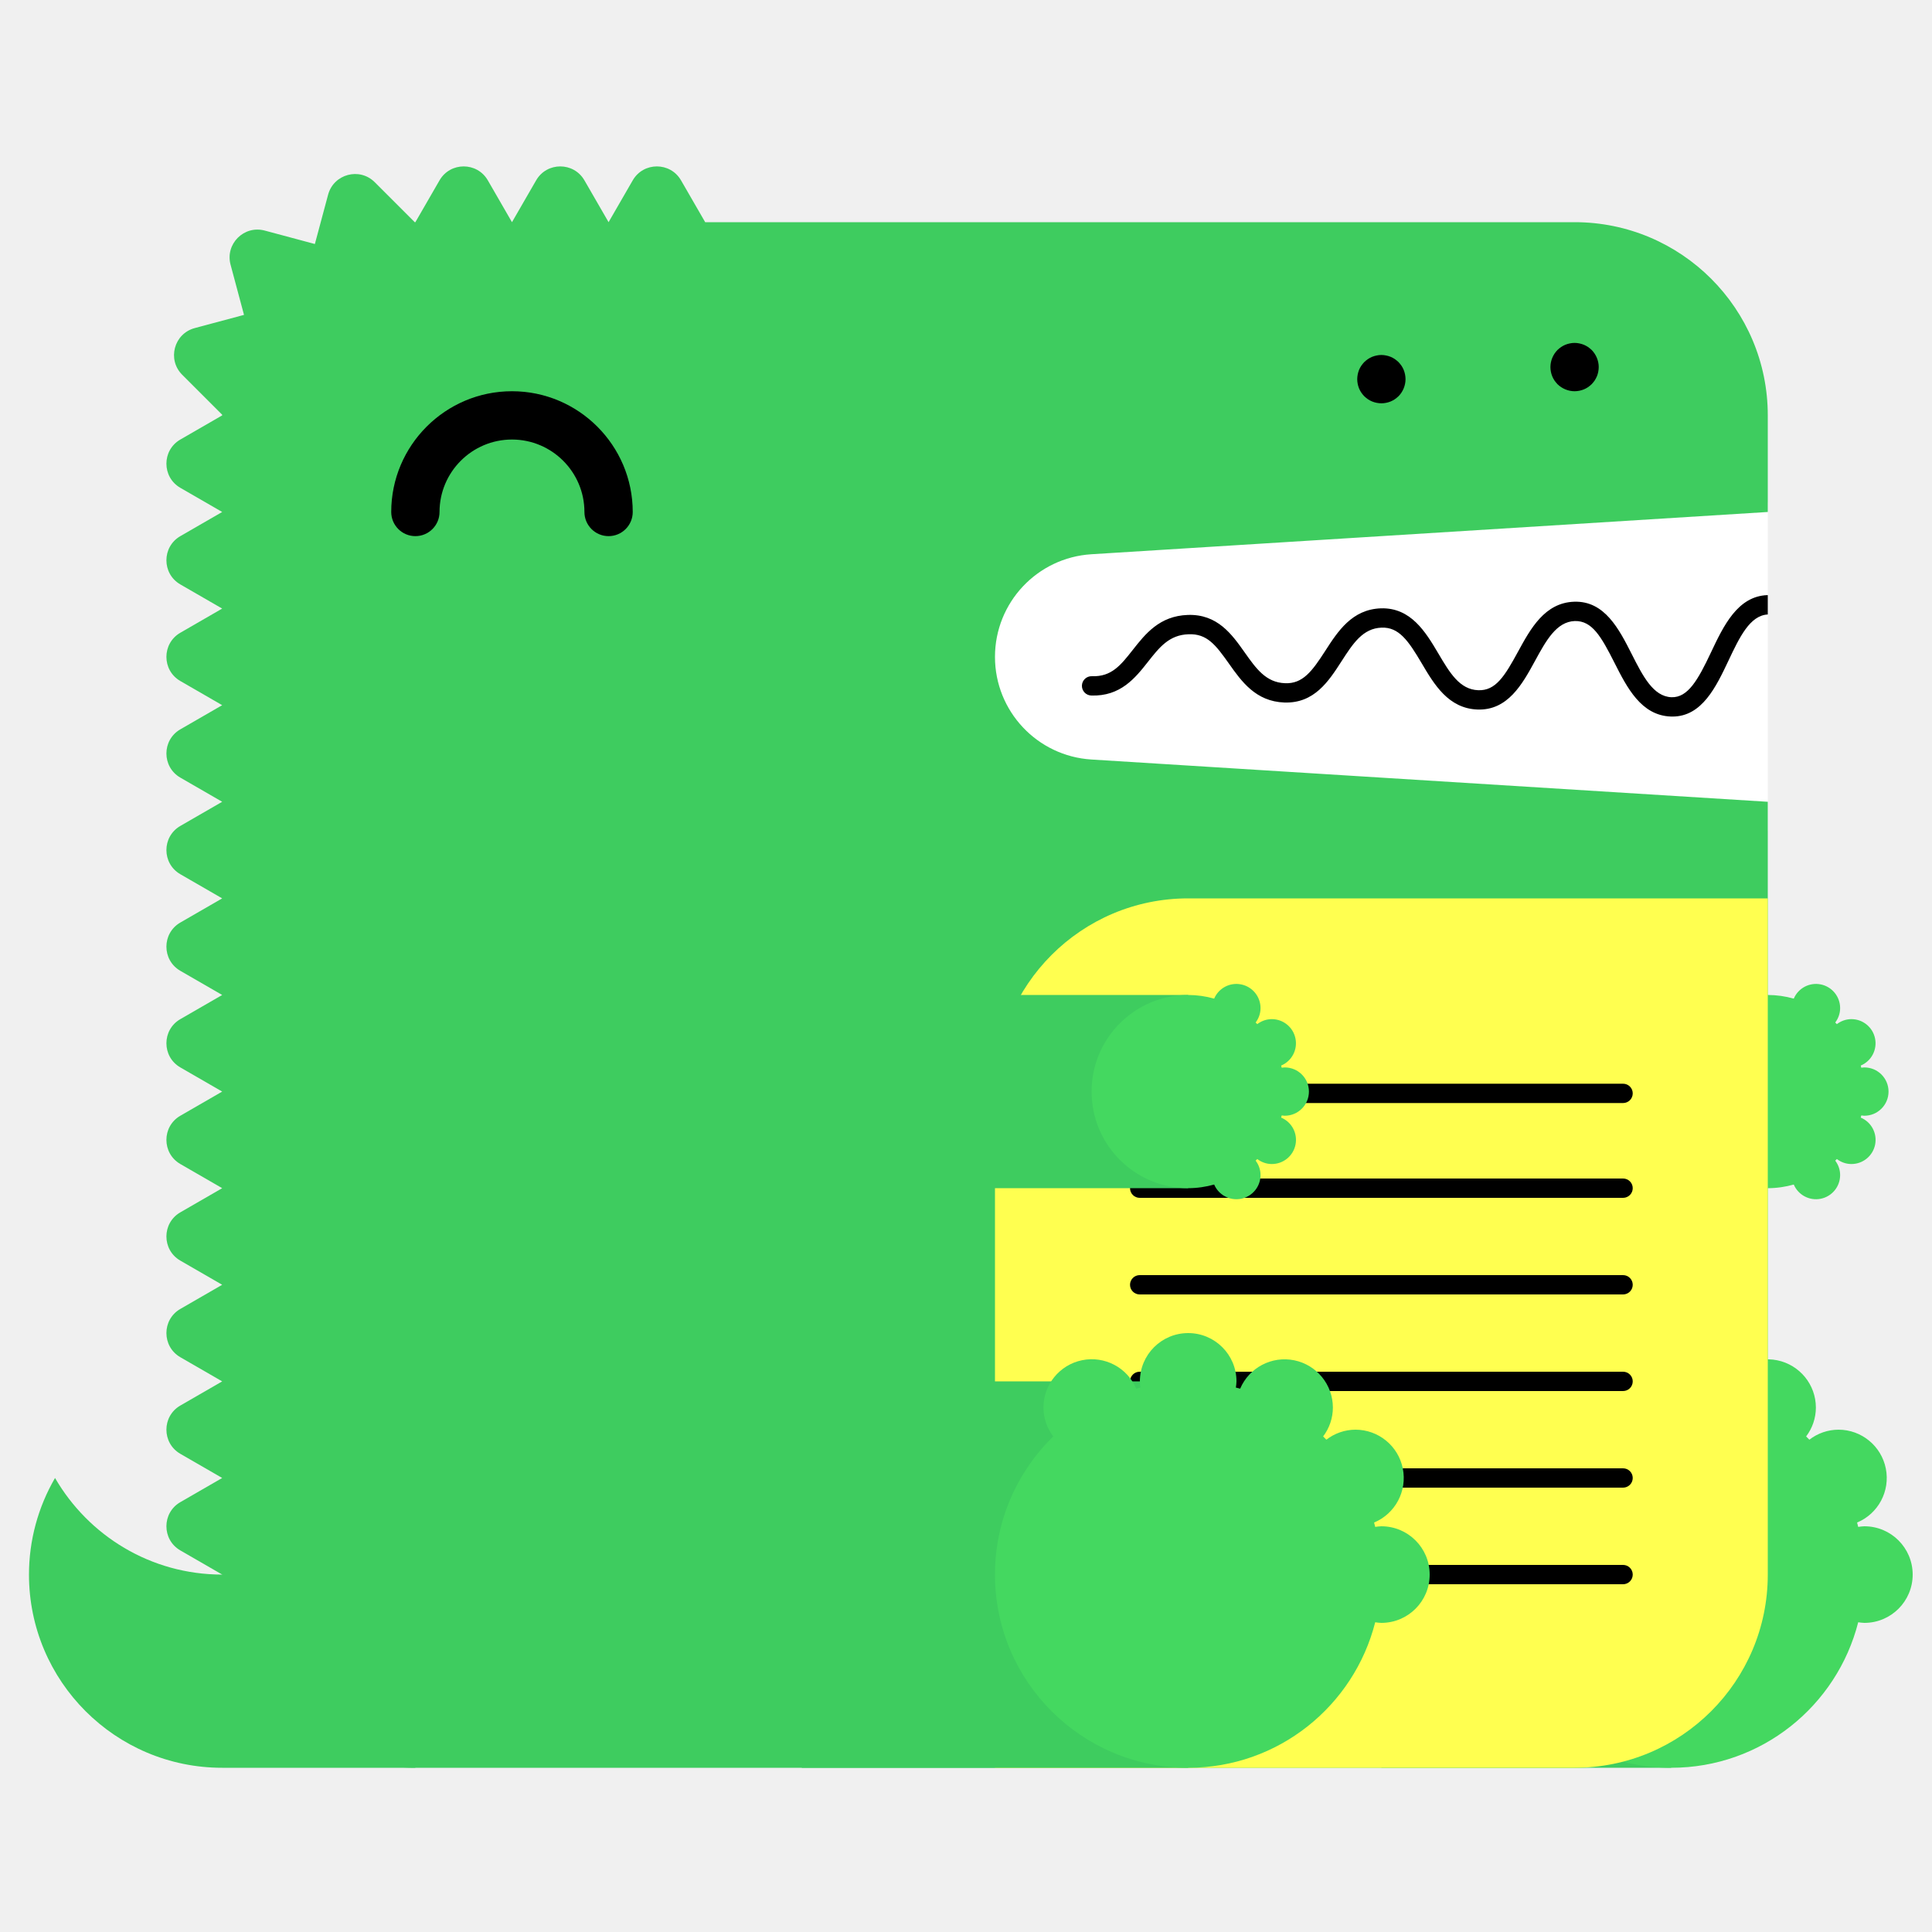
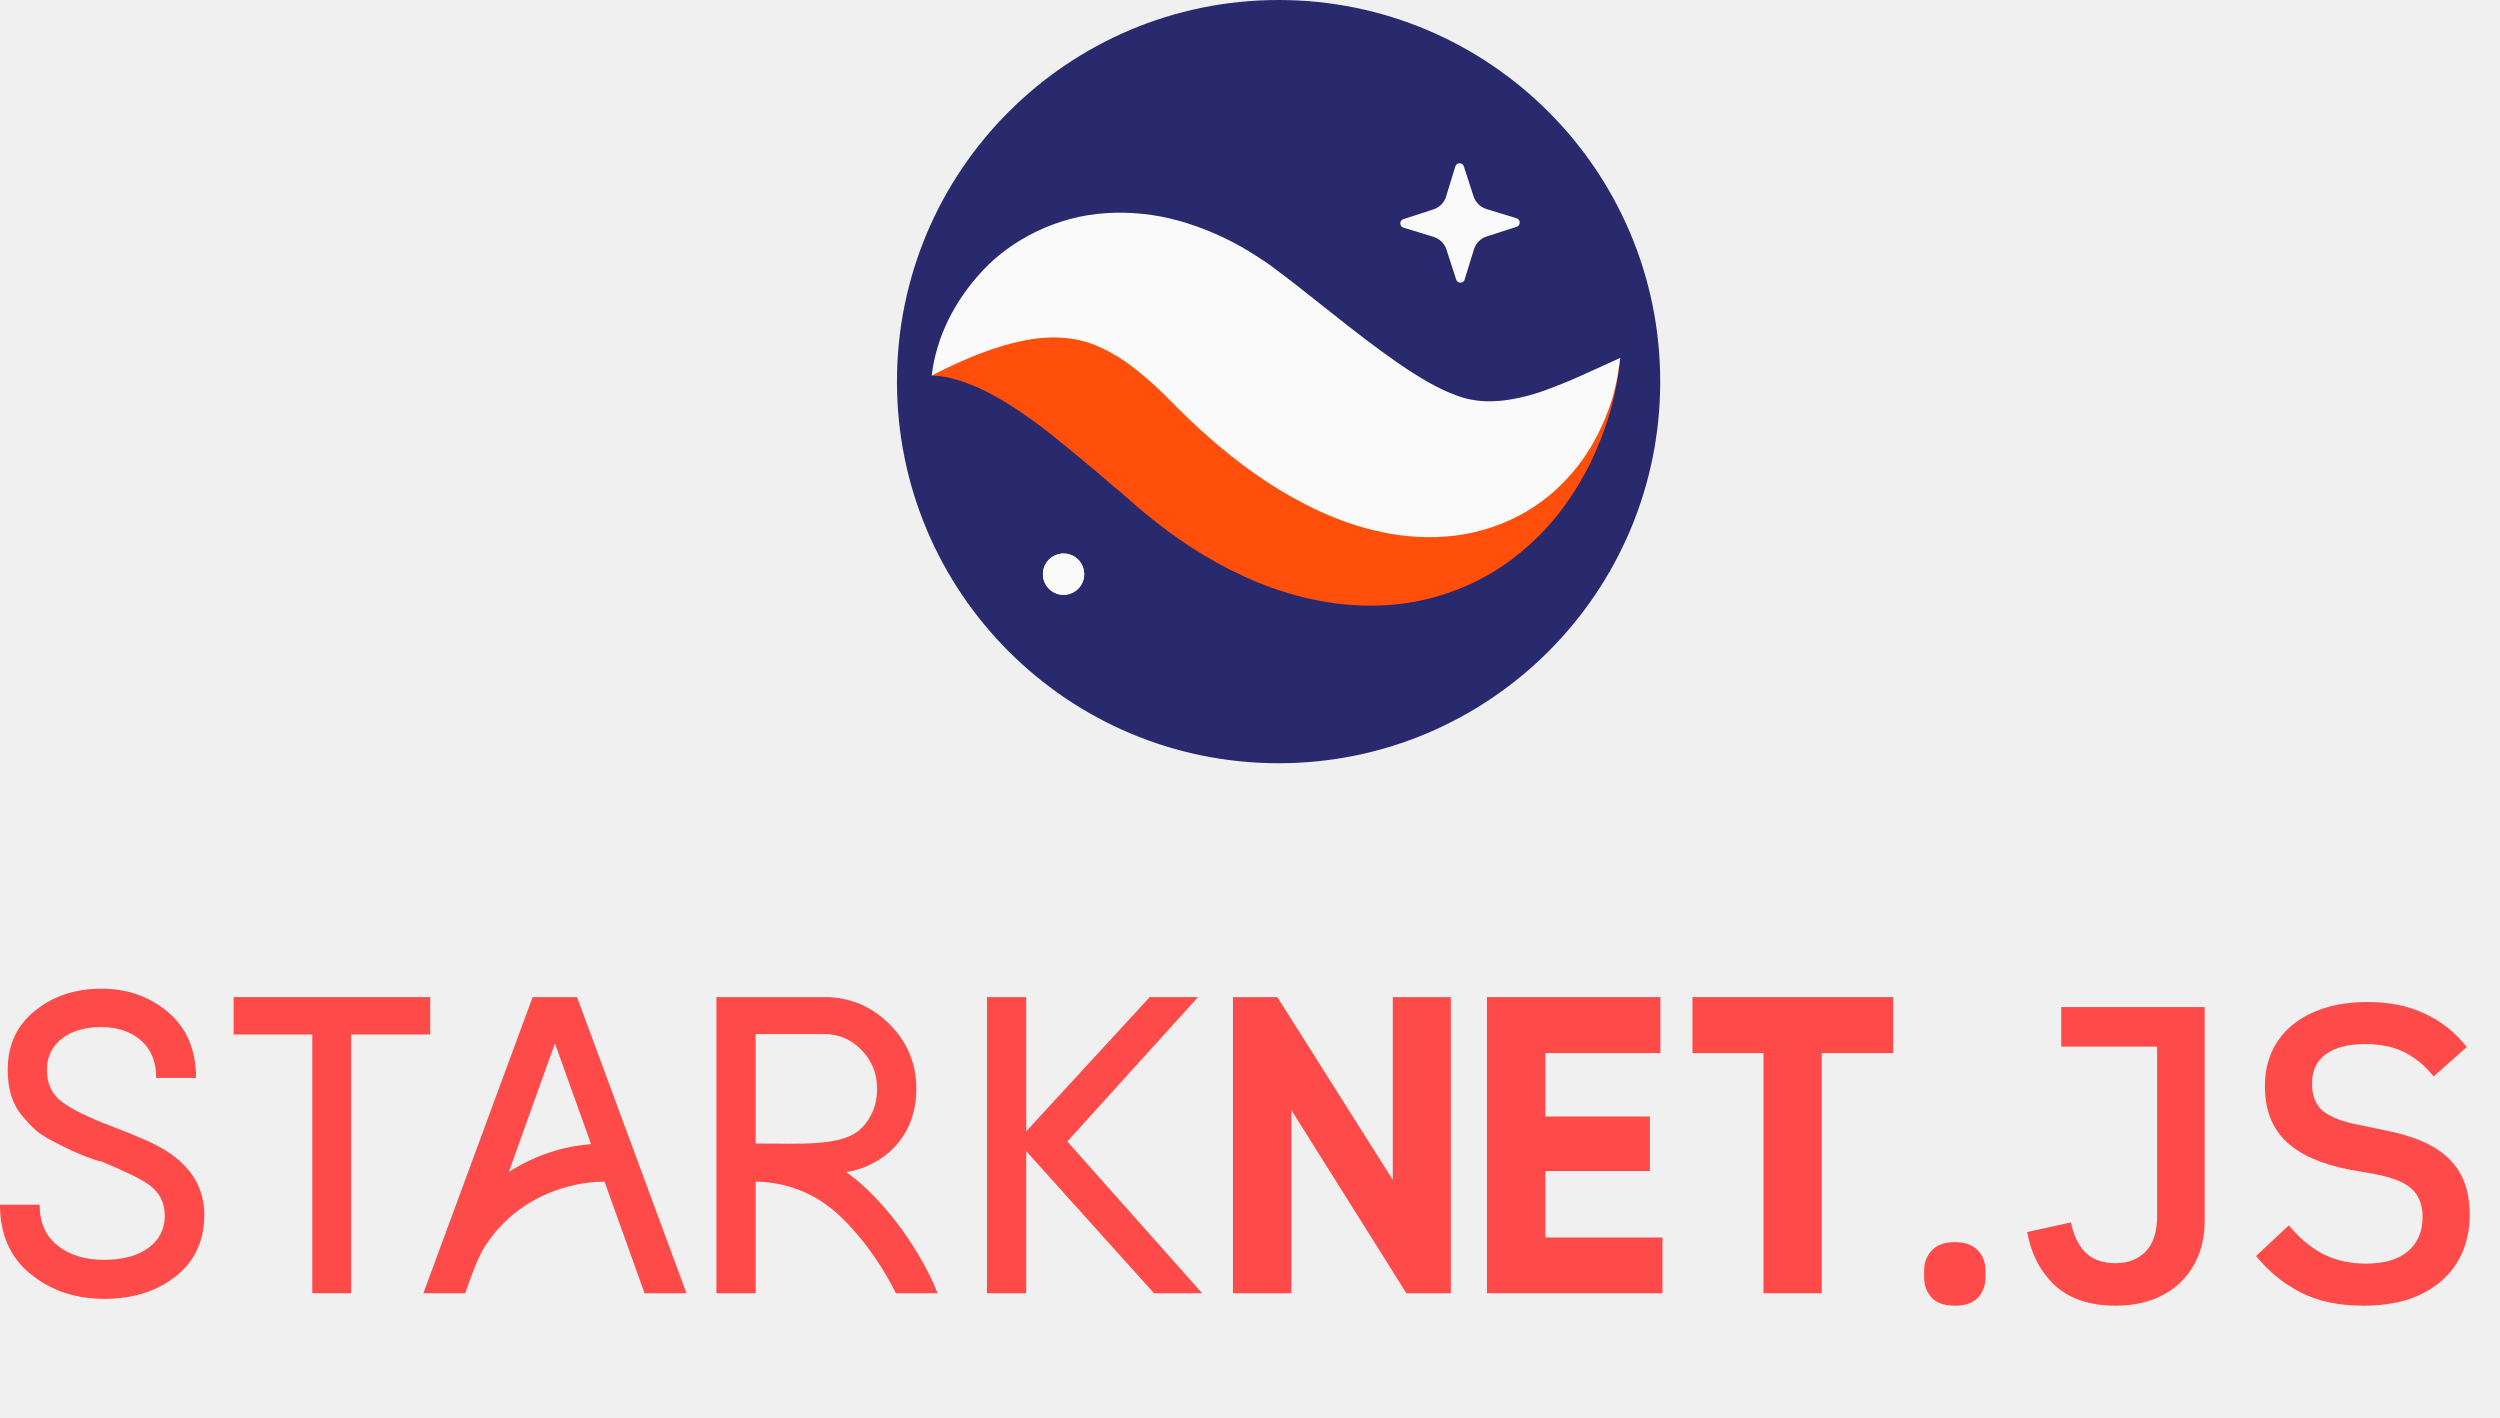
- <svg xmlns="http://www.w3.org/2000/svg" width="200" height="200" viewBox="0 0 200 200">
-   <g fill="none" fill-rule="evenodd">
-     <path fill="#FFF" d="M99 52h84v34H99z" />
-     <path d="M23 163c-7.398 0-13.843-4.027-17.303-10A19.886 19.886 0 0 0 3 163c0 11.046 8.954 20 20 20h20v-20H23z" fill="#3ECC5F" />
-     <path d="M112.98 57.376L183 53V43c0-11.046-8.954-20-20-20H73l-2.5-4.33c-1.112-1.925-3.889-1.925-5 0L63 23l-2.5-4.33c-1.111-1.925-3.889-1.925-5 0L53 23l-2.5-4.33c-1.111-1.925-3.889-1.925-5 0L43 23c-.022 0-.042.003-.065.003l-4.142-4.141c-1.57-1.571-4.252-.853-4.828 1.294l-1.369 5.104-5.192-1.392c-2.148-.575-4.111 1.389-3.535 3.536l1.39 5.193-5.102 1.367c-2.148.576-2.867 3.259-1.296 4.83l4.142 4.142c0 .021-.003.042-.003.064l-4.33 2.5c-1.925 1.111-1.925 3.889 0 5L23 53l-4.33 2.5c-1.925 1.111-1.925 3.889 0 5L23 63l-4.33 2.5c-1.925 1.111-1.925 3.889 0 5L23 73l-4.33 2.5c-1.925 1.111-1.925 3.889 0 5L23 83l-4.33 2.5c-1.925 1.111-1.925 3.889 0 5L23 93l-4.33 2.5c-1.925 1.111-1.925 3.889 0 5L23 103l-4.33 2.5c-1.925 1.111-1.925 3.889 0 5L23 113l-4.33 2.5c-1.925 1.111-1.925 3.889 0 5L23 123l-4.33 2.5c-1.925 1.111-1.925 3.889 0 5L23 133l-4.33 2.5c-1.925 1.111-1.925 3.889 0 5L23 143l-4.33 2.5c-1.925 1.111-1.925 3.889 0 5L23 153l-4.33 2.5c-1.925 1.111-1.925 3.889 0 5L23 163c0 11.046 8.954 20 20 20h120c11.046 0 20-8.954 20-20V83l-70.02-4.376A10.645 10.645 0 0 1 103 68c0-5.621 4.37-10.273 9.98-10.624" fill="#3ECC5F" />
-     <path fill="#3ECC5F" d="M143 183h30v-40h-30z" />
-     <path d="M193 158c-.219 0-.428.037-.639.064-.038-.15-.074-.301-.116-.451A5 5 0 0 0 190.32 148a4.96 4.96 0 0 0-3.016 1.036 26.531 26.531 0 0 0-.335-.336 4.955 4.955 0 0 0 1.011-2.987 5 5 0 0 0-9.599-1.959c-.148-.042-.297-.077-.445-.115.027-.211.064-.42.064-.639a5 5 0 0 0-5-5 5 5 0 0 0-5 5c0 .219.037.428.064.639-.148.038-.297.073-.445.115a4.998 4.998 0 0 0-9.599 1.959c0 1.125.384 2.151 1.011 2.987-3.717 3.632-6.031 8.693-6.031 14.3 0 11.046 8.954 20 20 20 9.339 0 17.16-6.41 19.361-15.064.211.027.42.064.639.064a5 5 0 0 0 5-5 5 5 0 0 0-5-5" fill="#44D860" />
-     <path fill="#3ECC5F" d="M153 123h30v-20h-30z" />
-     <path d="M193 115.5a2.5 2.5 0 1 0 0-5c-.109 0-.214.019-.319.032-.02-.075-.037-.15-.058-.225a2.501 2.501 0 0 0-.963-4.807c-.569 0-1.088.197-1.508.518a6.653 6.653 0 0 0-.168-.168c.314-.417.506-.931.506-1.494a2.5 2.5 0 0 0-4.8-.979A9.987 9.987 0 0 0 183 103c-5.522 0-10 4.478-10 10s4.478 10 10 10c.934 0 1.833-.138 2.69-.377a2.5 2.5 0 0 0 4.8-.979c0-.563-.192-1.077-.506-1.494.057-.055.113-.111.168-.168.42.321.939.518 1.508.518a2.5 2.5 0 0 0 .963-4.807c.021-.074.038-.15.058-.225.105.013.21.032.319.032" fill="#44D860" />
-     <path d="M63 55.5a2.5 2.5 0 0 1-2.5-2.5c0-4.136-3.364-7.5-7.5-7.5s-7.5 3.364-7.5 7.5a2.5 2.5 0 1 1-5 0c0-6.893 5.607-12.5 12.5-12.5S65.5 46.107 65.5 53a2.5 2.5 0 0 1-2.5 2.5" fill="#000" />
-     <path d="M103 183h60c11.046 0 20-8.954 20-20V93h-60c-11.046 0-20 8.954-20 20v70z" fill="#FFFF50" />
-     <path d="M168.02 124h-50.04a1 1 0 1 1 0-2h50.04a1 1 0 1 1 0 2m0 20h-50.04a1 1 0 1 1 0-2h50.04a1 1 0 1 1 0 2m0 20h-50.04a1 1 0 1 1 0-2h50.04a1 1 0 1 1 0 2m0-49.814h-50.04a1 1 0 1 1 0-2h50.04a1 1 0 1 1 0 2m0 19.814h-50.04a1 1 0 1 1 0-2h50.04a1 1 0 1 1 0 2m0 20h-50.04a1 1 0 1 1 0-2h50.04a1 1 0 1 1 0 2M183 61.611c-.012 0-.022-.006-.034-.005-3.09.105-4.552 3.196-5.842 5.923-1.346 2.85-2.387 4.703-4.093 4.647-1.889-.068-2.969-2.202-4.113-4.46-1.314-2.594-2.814-5.536-5.963-5.426-3.046.104-4.513 2.794-5.807 5.167-1.377 2.528-2.314 4.065-4.121 3.994-1.927-.07-2.951-1.805-4.136-3.813-1.321-2.236-2.848-4.75-5.936-4.664-2.994.103-4.465 2.385-5.763 4.4-1.373 2.13-2.335 3.428-4.165 3.351-1.973-.07-2.992-1.51-4.171-3.177-1.324-1.873-2.816-3.993-5.895-3.89-2.928.1-4.399 1.97-5.696 3.618-1.232 1.564-2.194 2.802-4.229 2.724a1 1 0 0 0-.072 2c3.017.101 4.545-1.8 5.872-3.487 1.177-1.496 2.193-2.787 4.193-2.855 1.926-.082 2.829 1.115 4.195 3.045 1.297 1.834 2.769 3.914 5.731 4.021 3.103.104 4.596-2.215 5.918-4.267 1.182-1.834 2.202-3.417 4.15-3.484 1.793-.067 2.769 1.35 4.145 3.681 1.297 2.197 2.766 4.686 5.787 4.796 3.125.108 4.634-2.62 5.949-5.035 1.139-2.088 2.214-4.06 4.119-4.126 1.793-.042 2.728 1.595 4.111 4.33 1.292 2.553 2.757 5.445 5.825 5.556l.169.003c3.064 0 4.518-3.075 5.805-5.794 1.139-2.41 2.217-4.68 4.067-4.773v-2z" fill="#000" />
-     <path fill="#3ECC5F" d="M83 183h40v-40H83z" />
-     <path d="M143 158c-.219 0-.428.037-.639.064-.038-.15-.074-.301-.116-.451A5 5 0 0 0 140.32 148a4.96 4.96 0 0 0-3.016 1.036 26.531 26.531 0 0 0-.335-.336 4.955 4.955 0 0 0 1.011-2.987 5 5 0 0 0-9.599-1.959c-.148-.042-.297-.077-.445-.115.027-.211.064-.42.064-.639a5 5 0 0 0-5-5 5 5 0 0 0-5 5c0 .219.037.428.064.639-.148.038-.297.073-.445.115a4.998 4.998 0 0 0-9.599 1.959c0 1.125.384 2.151 1.011 2.987-3.717 3.632-6.031 8.693-6.031 14.3 0 11.046 8.954 20 20 20 9.339 0 17.16-6.41 19.361-15.064.211.027.42.064.639.064a5 5 0 0 0 5-5 5 5 0 0 0-5-5" fill="#44D860" />
-     <path fill="#3ECC5F" d="M83 123h40v-20H83z" />
-     <path d="M133 115.5a2.5 2.5 0 1 0 0-5c-.109 0-.214.019-.319.032-.02-.075-.037-.15-.058-.225a2.501 2.501 0 0 0-.963-4.807c-.569 0-1.088.197-1.508.518a6.653 6.653 0 0 0-.168-.168c.314-.417.506-.931.506-1.494a2.5 2.5 0 0 0-4.8-.979A9.987 9.987 0 0 0 123 103c-5.522 0-10 4.478-10 10s4.478 10 10 10c.934 0 1.833-.138 2.69-.377a2.5 2.5 0 0 0 4.8-.979c0-.563-.192-1.077-.506-1.494.057-.055.113-.111.168-.168.42.321.939.518 1.508.518a2.5 2.5 0 0 0 .963-4.807c.021-.074.038-.15.058-.225.105.013.21.032.319.032" fill="#44D860" />
-     <path d="M143 41.75c-.16 0-.33-.02-.49-.05a2.52 2.52 0 0 1-.47-.14c-.15-.06-.29-.14-.431-.23-.13-.09-.259-.2-.38-.31-.109-.12-.219-.24-.309-.38s-.17-.28-.231-.43a2.619 2.619 0 0 1-.189-.96c0-.16.02-.33.05-.49.03-.16.08-.31.139-.47.061-.15.141-.29.231-.43.09-.13.2-.26.309-.38.121-.11.25-.22.38-.31.141-.09.281-.17.431-.23.149-.06.31-.11.47-.14.32-.07.65-.07.98 0 .159.03.32.08.47.14.149.06.29.14.43.23.13.09.259.2.38.31.11.12.22.25.31.38.09.14.17.28.23.43.06.16.11.31.14.47.029.16.05.33.05.49 0 .66-.271 1.31-.73 1.77-.121.11-.25.22-.38.31-.14.09-.281.17-.43.23a2.565 2.565 0 0 1-.96.19m20-1.25c-.66 0-1.3-.27-1.771-.73a3.802 3.802 0 0 1-.309-.38c-.09-.14-.17-.28-.231-.43a2.619 2.619 0 0 1-.189-.96c0-.66.27-1.3.729-1.77.121-.11.25-.22.38-.31.141-.09.281-.17.431-.23.149-.06.31-.11.47-.14.32-.07.66-.07.98 0 .159.03.32.08.47.14.149.06.29.14.43.23.13.09.259.2.38.31.459.47.73 1.11.73 1.77 0 .16-.021.33-.05.49-.03.16-.08.32-.14.47-.07.15-.14.29-.23.43-.09.13-.2.26-.31.38-.121.11-.25.22-.38.31-.14.09-.281.17-.43.23a2.565 2.565 0 0 1-.96.19" fill="#000" />
-   </g>
+ <svg xmlns="http://www.w3.org/2000/svg" width="321" height="182" viewBox="0 0 321 182" fill="none">
+   <path fill-rule="evenodd" clip-rule="evenodd" d="M213.172 49C213.172 76.062 191.234 98 164.172 98C137.11 98 115.17 76.062 115.17 49C115.17 21.938 137.11 0 164.172 0C191.234 0 213.172 21.938 213.172 49Z" fill="#29296E" />
+   <path fill-rule="evenodd" clip-rule="evenodd" d="M186.973 35.898L185.727 32.049C185.474 31.266 184.856 30.657 184.07 30.416L180.202 29.227C179.667 29.063 179.662 28.308 180.193 28.136L184.044 26.89C184.826 26.637 185.435 26.018 185.677 25.233L186.865 21.364C187.028 20.83 187.784 20.825 187.956 21.357L189.202 25.207C189.455 25.988 190.073 26.597 190.859 26.839L194.727 28.027C195.263 28.192 195.269 28.946 194.736 29.118L190.885 30.364C190.104 30.618 189.494 31.237 189.253 32.023L188.065 35.89C187.901 36.425 187.146 36.431 186.973 35.898Z" fill="#FAFAFA" />
+   <path fill-rule="evenodd" clip-rule="evenodd" d="M119.627 48.224C120.792 45.941 123.095 44.222 125.489 43.135C127.907 42.06 130.566 41.4 133.176 41.186C138.447 40.71 143.582 41.591 148.259 43.115C150.669 43.833 152.825 44.83 155.052 45.837C156.135 46.358 157.152 46.949 158.2 47.519L161.094 49.196C164.272 51.144 167.353 52.869 170.247 54.209C173.149 55.538 175.771 56.436 178.243 56.895C180.715 57.36 183.227 57.354 186.317 56.645C189.382 55.952 192.831 54.457 196.436 52.539C200.062 50.62 203.781 48.267 208.025 45.967C207.599 50.773 206.239 55.28 204.114 59.632C201.938 63.931 198.91 68.125 194.496 71.522C190.166 74.946 184.22 77.332 178.166 77.691C172.11 78.101 166.349 76.766 161.447 74.759C156.527 72.723 152.275 70.047 148.506 67.093C147.466 66.277 146.907 65.814 146.139 65.164L143.993 63.284C142.547 62.153 141.146 60.8 139.715 59.678C136.86 57.292 134.035 54.901 130.938 52.828C129.376 51.775 127.765 50.798 125.939 49.933C125.032 49.514 124.068 49.125 123.033 48.818C121.974 48.472 120.897 48.267 119.627 48.224Z" fill="#FF4F0A" />
+   <path fill-rule="evenodd" clip-rule="evenodd" d="M119.627 48.224C120.221 43.279 122.527 38.64 126.221 34.693C129.897 30.782 135.64 27.768 142.012 27.368C145.156 27.159 148.349 27.509 151.284 28.322C154.205 29.132 156.943 30.313 159.411 31.704C160.644 32.403 161.797 33.167 162.946 33.938L166.009 36.257L170.789 40.028C173.891 42.498 176.852 44.784 179.589 46.671C182.352 48.561 184.705 49.941 186.952 50.75C189.179 51.633 191.993 51.859 195.712 50.924C197.559 50.498 199.485 49.721 201.54 48.879C203.583 48.017 205.705 46.988 208.025 45.967C207.745 48.454 207.24 50.93 206.281 53.244C205.359 55.59 204.145 57.885 202.447 60.025C201.579 61.067 200.648 62.115 199.563 63.082C198.477 64.025 197.275 64.921 195.946 65.707C193.297 67.242 190.153 68.364 186.929 68.763C183.705 69.169 180.467 68.966 177.519 68.341C174.556 67.733 171.855 66.753 169.376 65.622C164.436 63.323 160.302 60.435 156.648 57.377C154.813 55.85 153.093 54.255 151.463 52.636L149.538 50.704C148.958 50.144 148.372 49.581 147.792 49.066C145.453 46.998 143.282 45.417 140.891 44.432C138.518 43.4 135.48 42.976 131.754 43.674C128.042 44.364 123.97 45.969 119.627 48.224Z" fill="#FAFAFA" />
+   <path fill-rule="evenodd" clip-rule="evenodd" d="M139.21 73.724C139.21 75.187 138.023 76.374 136.56 76.374C135.097 76.374 133.912 75.187 133.912 73.724C133.912 72.261 135.097 71.074 136.56 71.074C138.023 71.074 139.21 72.261 139.21 73.724Z" fill="#FAFAFA" />
+   <path fill-rule="evenodd" clip-rule="evenodd" d="M139.21 73.724C139.21 75.187 138.023 76.374 136.56 76.374C135.097 76.374 133.912 75.187 133.912 73.724C133.912 72.261 135.097 71.074 136.56 71.074C138.023 71.074 139.21 72.261 139.21 73.724Z" fill="#FAFAFA" />
+   <path d="M251 167.648C249.668 167.648 248.678 167.306 248.03 166.622C247.382 165.902 247.058 165.02 247.058 163.976V163.166C247.058 162.122 247.382 161.258 248.03 160.574C248.678 159.854 249.668 159.494 251 159.494C252.332 159.494 253.322 159.854 253.97 160.574C254.618 161.258 254.942 162.122 254.942 163.166V163.976C254.942 165.02 254.618 165.902 253.97 166.622C253.322 167.306 252.332 167.648 251 167.648ZM283.079 129.308V156.74C283.079 158.396 282.809 159.89 282.269 161.222C281.729 162.554 280.955 163.706 279.947 164.678C278.975 165.614 277.769 166.352 276.329 166.892C274.925 167.396 273.359 167.648 271.631 167.648C268.355 167.648 265.763 166.784 263.855 165.056C261.983 163.292 260.795 161.006 260.291 158.198L265.907 156.956C266.231 158.576 266.843 159.854 267.743 160.79C268.679 161.726 269.975 162.194 271.631 162.194C273.251 162.194 274.547 161.69 275.519 160.682C276.491 159.674 276.977 158.144 276.977 156.092V134.384H264.665V129.308H283.079ZM303.45 167.648C300.282 167.648 297.582 167.072 295.35 165.92C293.154 164.768 291.264 163.22 289.68 161.276L293.892 157.334C295.224 158.954 296.682 160.178 298.266 161.006C299.886 161.834 301.722 162.248 303.774 162.248C306.186 162.248 308.004 161.708 309.228 160.628C310.452 159.548 311.064 158.09 311.064 156.254C311.064 154.778 310.632 153.608 309.768 152.744C308.904 151.88 307.374 151.232 305.178 150.8L301.83 150.206C298.158 149.522 295.404 148.316 293.568 146.588C291.732 144.86 290.814 142.484 290.814 139.46C290.814 137.804 291.12 136.31 291.732 134.978C292.38 133.61 293.262 132.476 294.378 131.576C295.53 130.64 296.916 129.92 298.536 129.416C300.156 128.912 301.974 128.66 303.99 128.66C306.834 128.66 309.3 129.164 311.388 130.172C313.476 131.144 315.258 132.566 316.734 134.438L312.468 138.218C311.496 136.958 310.308 135.95 308.904 135.194C307.5 134.438 305.754 134.06 303.666 134.06C301.506 134.06 299.832 134.492 298.644 135.356C297.456 136.22 296.862 137.48 296.862 139.136C296.862 140.72 297.348 141.908 298.32 142.7C299.292 143.456 300.804 144.032 302.856 144.428L306.204 145.13C309.984 145.85 312.738 147.074 314.466 148.802C316.23 150.53 317.112 152.906 317.112 155.93C317.112 157.694 316.806 159.296 316.194 160.736C315.582 162.176 314.682 163.418 313.494 164.462C312.342 165.47 310.92 166.262 309.228 166.838C307.536 167.378 305.61 167.648 303.45 167.648Z" fill="#FE4A49" />
+   <path fill-rule="evenodd" clip-rule="evenodd" d="M21.37 147.783C20.138 146.98 17.902 145.967 14.662 144.744C11.421 143.521 9.172 142.423 7.913 141.45C6.655 140.477 6.025 139.133 6.025 137.419C6.025 135.705 6.663 134.353 7.94 133.362C9.216 132.371 10.899 131.876 12.988 131.876C15.077 131.876 16.777 132.443 18.089 133.576C19.402 134.71 20.058 136.321 20.058 138.41H25.173C25.173 134.822 23.985 132.014 21.611 129.988C19.236 127.962 16.376 126.949 13.028 126.949C9.681 126.949 6.837 127.89 4.499 129.774C2.16 131.658 0.991 134.188 0.991 137.366C0.991 139.83 1.597 141.784 2.812 143.231C3.454 143.998 4.07 144.646 4.659 145.172C5.249 145.699 6.489 146.422 8.382 147.341C10.274 148.261 11.881 148.881 13.202 149.202C15.745 150.294 17.83 151.184 19.161 152.148C20.49 153.112 21.156 154.438 21.156 156.125C21.156 157.812 20.464 159.174 19.08 160.209C17.697 161.244 15.787 161.762 13.35 161.762C10.913 161.762 8.926 161.151 7.391 159.928C5.855 158.705 5.088 156.96 5.088 154.692H0C0 158.495 1.307 161.459 3.923 163.583C6.538 165.708 9.694 166.77 13.39 166.77C17.085 166.77 20.156 165.797 22.602 163.851C25.048 161.905 26.257 159.254 26.231 155.897C26.204 152.541 24.584 149.836 21.37 147.783Z" fill="#FE4A49" />
+   <path fill-rule="evenodd" clip-rule="evenodd" d="M55.239 128.028H29.995V132.828H40.098V166.054H45.083V132.828H55.239V128.028Z" fill="#FE4A49" />
+   <path fill-rule="evenodd" clip-rule="evenodd" d="M68.391 128.028L54.363 166.054H59.746C59.746 166.054 61.113 161.823 62.222 160.093C67.041 152.582 75.053 151.666 77.628 151.735L82.763 166.054H88.146L74.092 128.028H68.391ZM65.333 150.477L71.255 133.968L75.895 146.904C73.249 147.098 69.392 147.894 65.333 150.477Z" fill="#FE4A49" />
+   <path fill-rule="evenodd" clip-rule="evenodd" d="M153.828 128.028H147.623L131.766 145.264V128.028H126.728V166.054H131.766V147.81L148.18 166.054H154.358L137.043 146.564L153.828 128.028Z" fill="#FE4A49" />
+   <path fill-rule="evenodd" clip-rule="evenodd" d="M178.834 151.496L164.011 128.028H158.31V166.054H165.814V142.533L180.584 166.054H186.285V128.028H178.834V151.496Z" fill="#FE4A49" />
+   <path fill-rule="evenodd" clip-rule="evenodd" d="M198.427 150.356H211.845V143.356H198.427V135.215H213.197V128.029H190.923V166.054H213.462V158.895H198.427V150.356Z" fill="#FE4A49" />
+   <path fill-rule="evenodd" clip-rule="evenodd" d="M217.313 128.028V135.215H226.434V166.054H233.913V135.215H243.087V128.028H217.313Z" fill="#FE4A49" />
+   <path fill-rule="evenodd" clip-rule="evenodd" d="M110.964 152.365C110.196 151.655 109.417 151.038 108.636 150.495C111.088 150.133 113.73 148.793 115.431 146.617C116.982 144.634 117.659 142.321 117.659 139.829C117.659 136.558 116.501 133.774 114.185 131.476C111.869 129.178 109.085 128.029 105.832 128.029H91.99V166.054H97.028V151.714C99.783 151.778 103.88 152.473 107.646 155.953C111.257 159.295 113.752 163.447 115.037 166.052H120.388C119.28 163.174 116.105 157.119 110.964 152.365ZM105.832 132.775C107.706 132.775 109.306 133.461 110.632 134.83C111.958 136.2 112.62 137.862 112.62 139.815C112.62 141.769 111.978 143.464 110.632 144.84C108.231 147.294 102.682 146.805 97.177 146.83C97.127 146.829 97.077 146.827 97.028 146.826V132.775H105.832Z" fill="#FE4A49" />
</svg>
